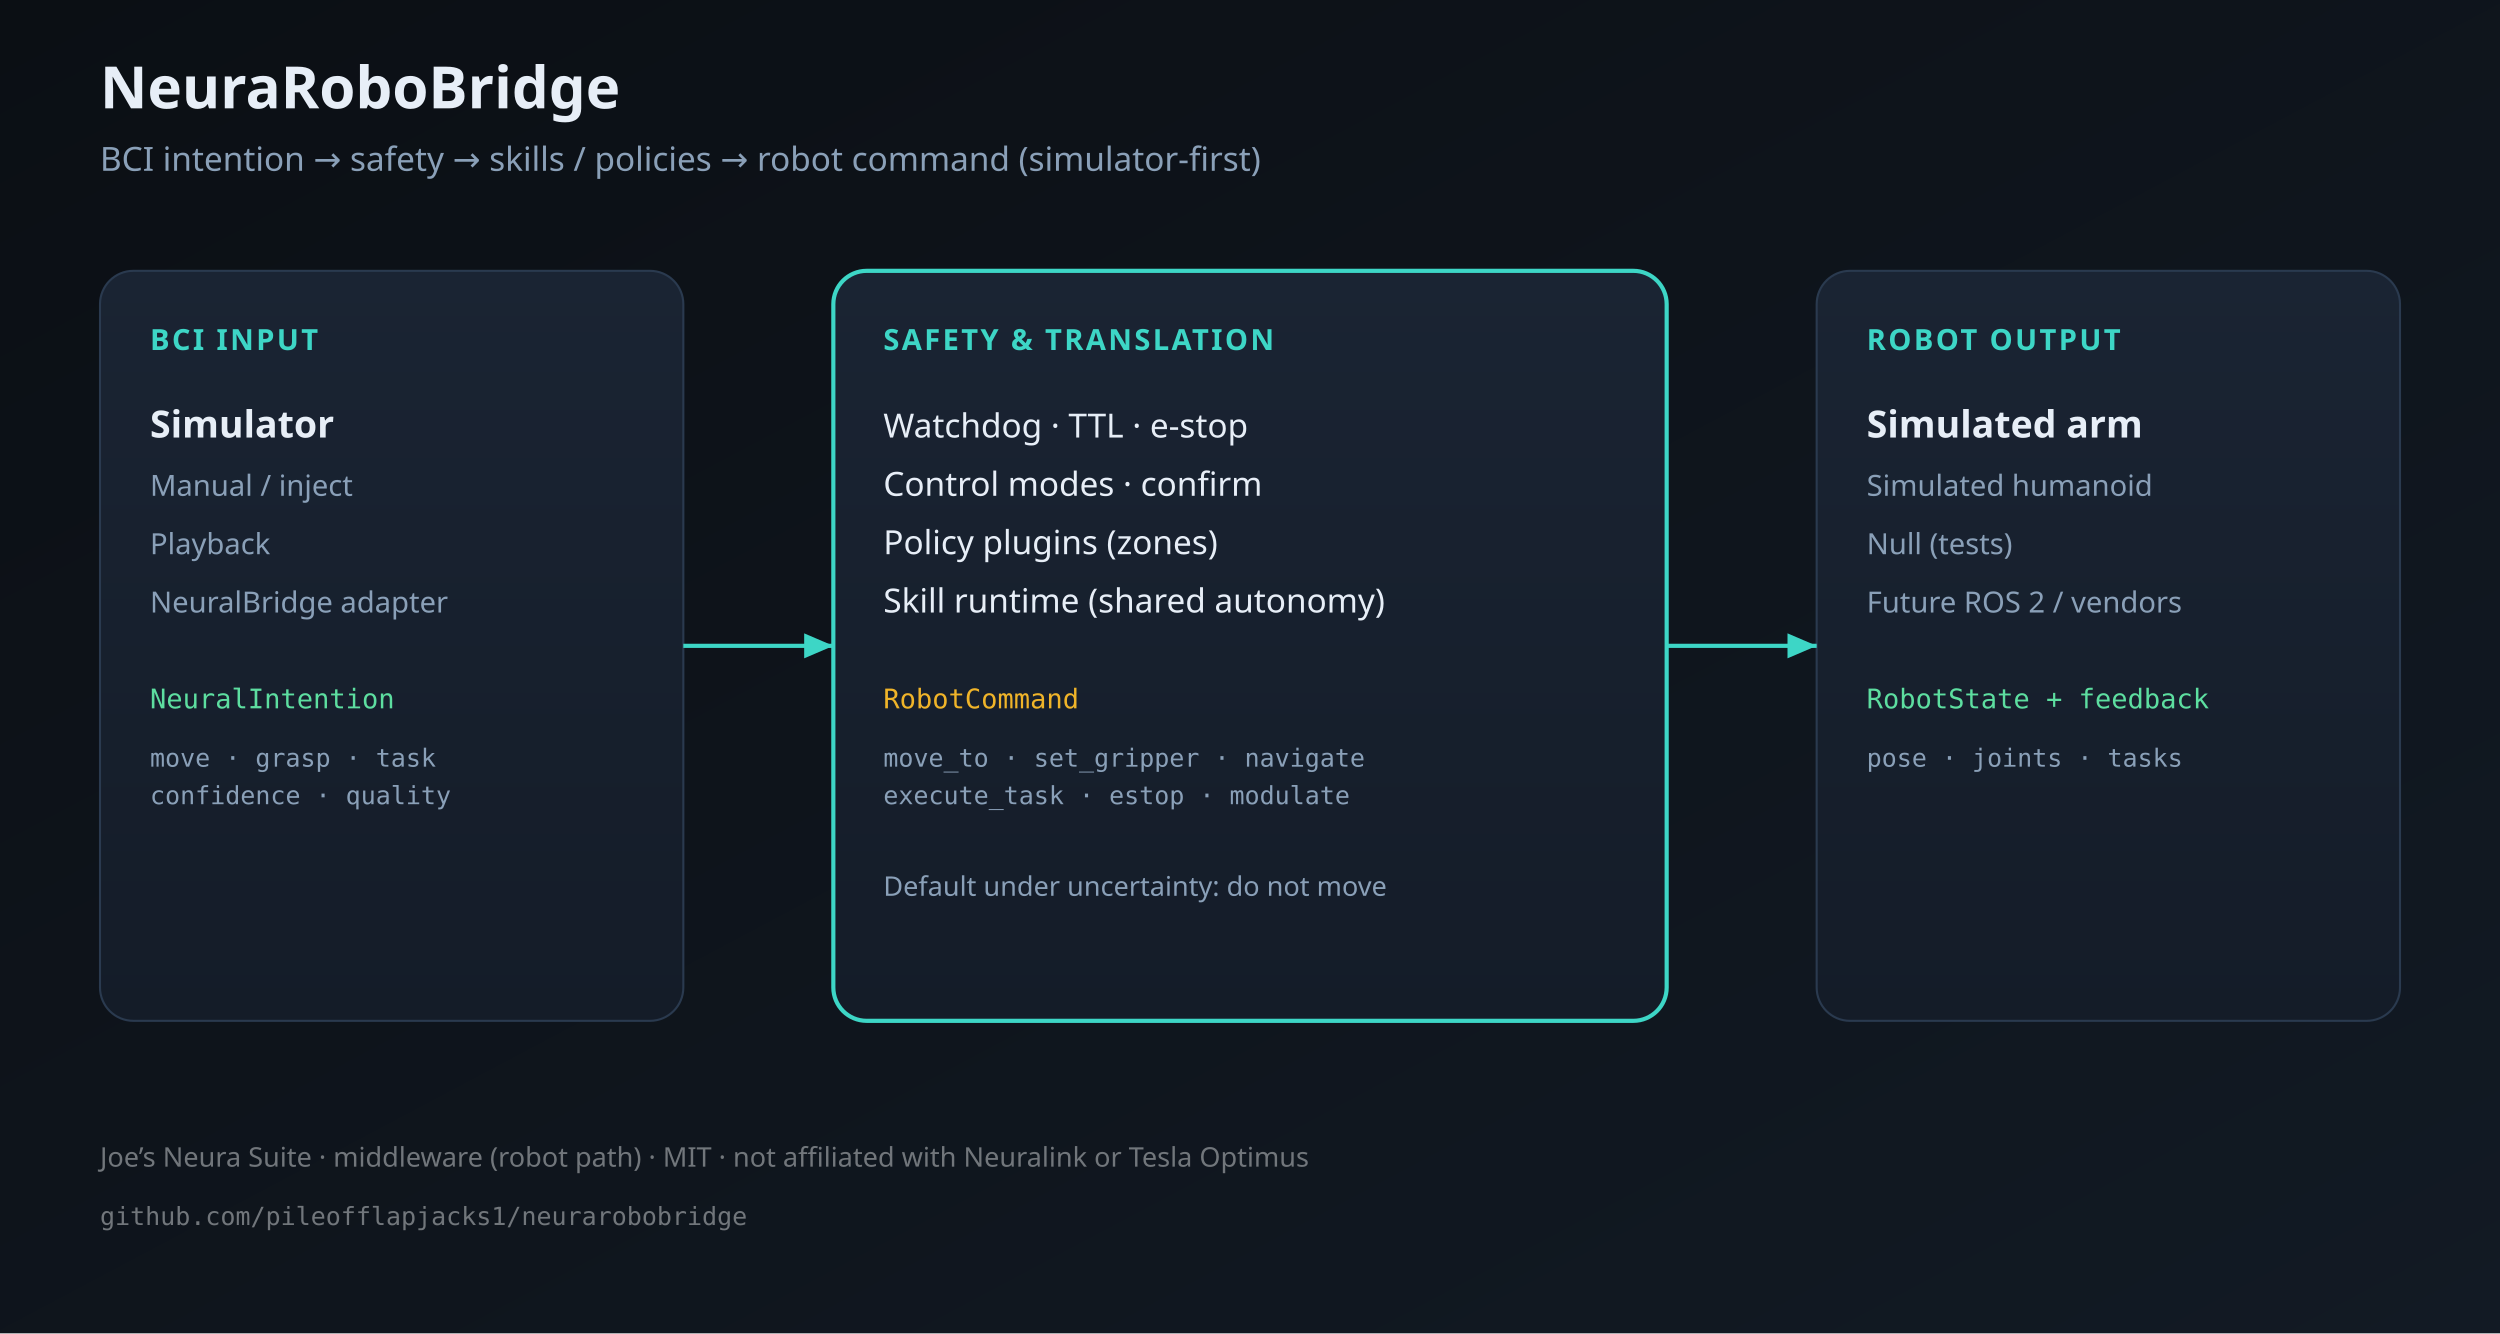
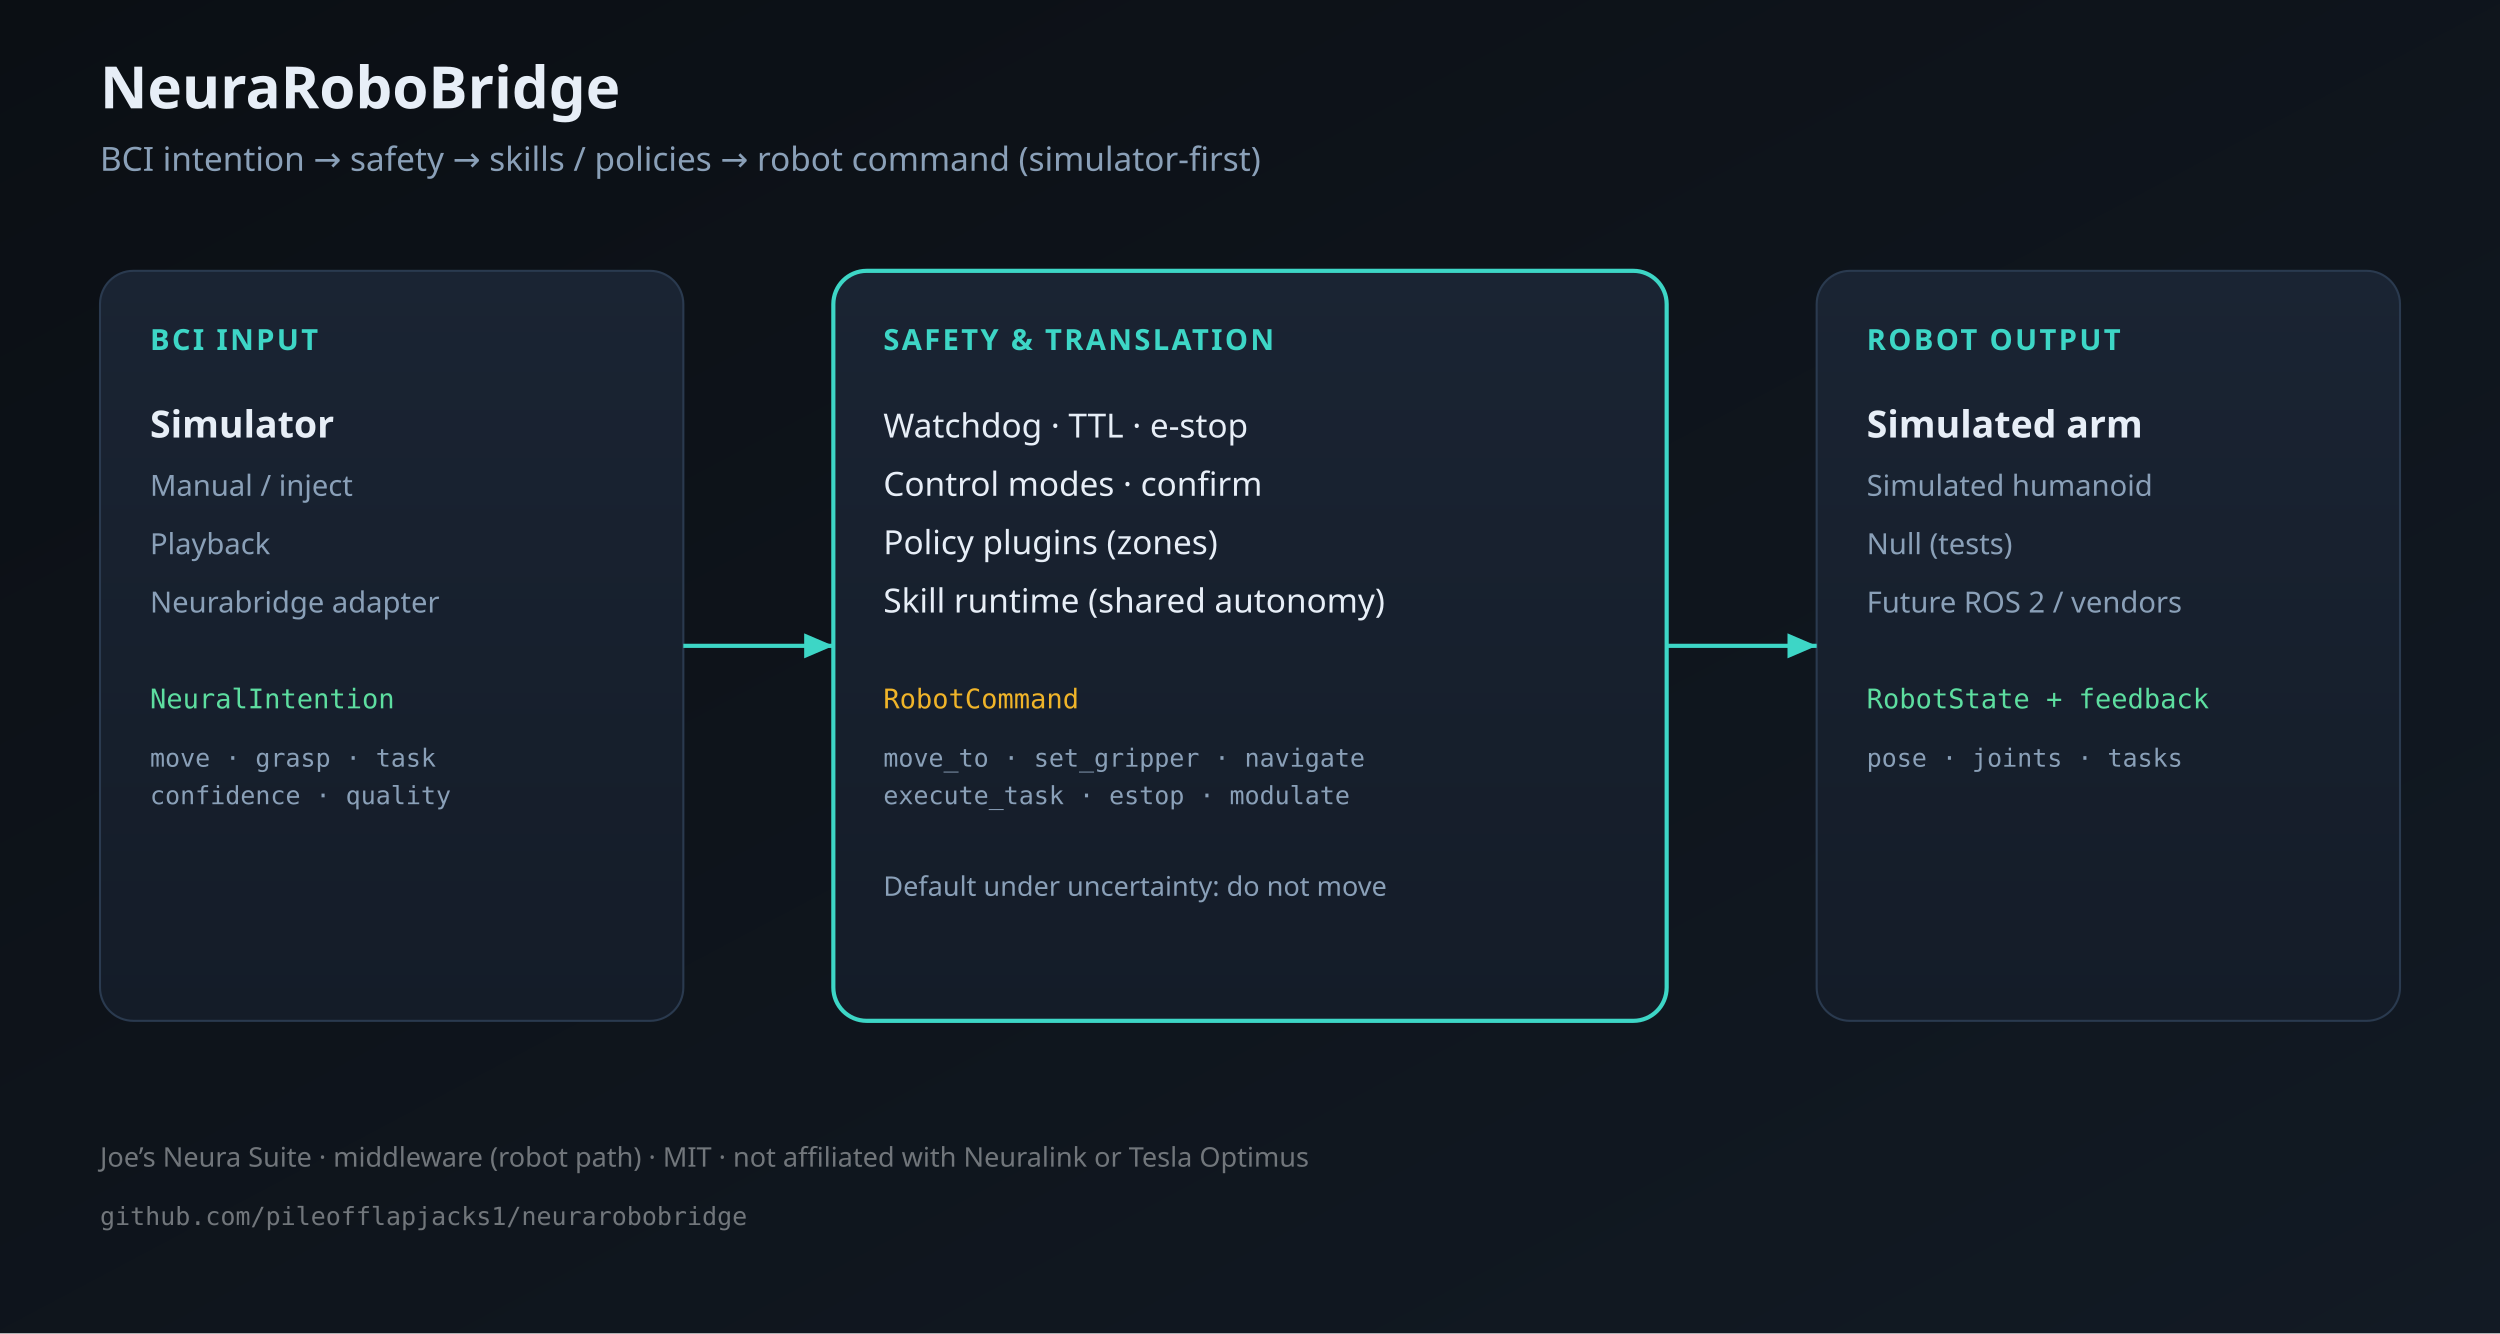
<svg xmlns="http://www.w3.org/2000/svg" width="1200" height="640" viewBox="0 0 1200 640" role="img" aria-label="NeuraRoboBridge architecture">
  <defs>
    <linearGradient id="bg" x1="0" y1="0" x2="1" y2="1">
      <stop offset="0%" stop-color="#0b0f14" />
      <stop offset="100%" stop-color="#121a24" />
    </linearGradient>
    <linearGradient id="card" x1="0" y1="0" x2="0" y2="1">
      <stop offset="0%" stop-color="#1a2433" />
      <stop offset="100%" stop-color="#141c28" />
    </linearGradient>
  </defs>
  <rect width="1200" height="640" fill="url(#bg)" />
  <text x="48" y="52" fill="#e7eef7" font-family="IBM Plex Sans, system-ui, sans-serif" font-size="28" font-weight="700">NeuraRoboBridge</text>
  <text x="48" y="82" fill="#8aa0b8" font-family="IBM Plex Sans, system-ui, sans-serif" font-size="16">BCI intention → safety → skills / policies → robot command (simulator-first)</text>
  <rect x="48" y="130" width="280" height="360" rx="16" fill="url(#card)" stroke="#2a3a4f" />
  <text x="72" y="168" fill="#3dd6c6" font-family="IBM Plex Sans, system-ui, sans-serif" font-size="14" font-weight="700" letter-spacing="0.08em">BCI INPUT</text>
  <text x="72" y="210" fill="#e7eef7" font-family="IBM Plex Sans, system-ui, sans-serif" font-size="18" font-weight="600">Simulator</text>
  <text x="72" y="238" fill="#8aa0b8" font-family="IBM Plex Sans, system-ui, sans-serif" font-size="14">Manual / inject</text>
  <text x="72" y="266" fill="#8aa0b8" font-family="IBM Plex Sans, system-ui, sans-serif" font-size="14">Playback</text>
-   <text x="72" y="294" fill="#8aa0b8" font-family="IBM Plex Sans, system-ui, sans-serif" font-size="14">NeuralBridge adapter</text>
+   <text x="72" y="294" fill="#8aa0b8" font-family="IBM Plex Sans, system-ui, sans-serif" font-size="14">Neurabridge adapter</text>
  <text x="72" y="340" fill="#5ddea0" font-family="IBM Plex Mono, ui-monospace, monospace" font-size="13">NeuralIntention</text>
  <text x="72" y="368" fill="#8aa0b8" font-family="IBM Plex Mono, ui-monospace, monospace" font-size="12">move · grasp · task</text>
  <text x="72" y="386" fill="#8aa0b8" font-family="IBM Plex Mono, ui-monospace, monospace" font-size="12">confidence · quality</text>
  <rect x="400" y="130" width="400" height="360" rx="16" fill="url(#card)" stroke="#3dd6c6" stroke-width="2" />
  <text x="424" y="168" fill="#3dd6c6" font-family="IBM Plex Sans, system-ui, sans-serif" font-size="14" font-weight="700" letter-spacing="0.08em">SAFETY &amp; TRANSLATION</text>
  <text x="424" y="210" fill="#e7eef7" font-family="IBM Plex Sans, system-ui, sans-serif" font-size="16">Watchdog · TTL · e-stop</text>
  <text x="424" y="238" fill="#e7eef7" font-family="IBM Plex Sans, system-ui, sans-serif" font-size="16">Control modes · confirm</text>
  <text x="424" y="266" fill="#e7eef7" font-family="IBM Plex Sans, system-ui, sans-serif" font-size="16">Policy plugins (zones)</text>
  <text x="424" y="294" fill="#e7eef7" font-family="IBM Plex Sans, system-ui, sans-serif" font-size="16">Skill runtime (shared autonomy)</text>
  <text x="424" y="340" fill="#f0b429" font-family="IBM Plex Mono, ui-monospace, monospace" font-size="13">RobotCommand</text>
  <text x="424" y="368" fill="#8aa0b8" font-family="IBM Plex Mono, ui-monospace, monospace" font-size="12">move_to · set_gripper · navigate</text>
  <text x="424" y="386" fill="#8aa0b8" font-family="IBM Plex Mono, ui-monospace, monospace" font-size="12">execute_task · estop · modulate</text>
  <text x="424" y="430" fill="#8aa0b8" font-family="IBM Plex Sans, system-ui, sans-serif" font-size="13">Default under uncertainty: do not move</text>
  <rect x="872" y="130" width="280" height="360" rx="16" fill="url(#card)" stroke="#2a3a4f" />
  <text x="896" y="168" fill="#3dd6c6" font-family="IBM Plex Sans, system-ui, sans-serif" font-size="14" font-weight="700" letter-spacing="0.08em">ROBOT OUTPUT</text>
  <text x="896" y="210" fill="#e7eef7" font-family="IBM Plex Sans, system-ui, sans-serif" font-size="18" font-weight="600">Simulated arm</text>
  <text x="896" y="238" fill="#8aa0b8" font-family="IBM Plex Sans, system-ui, sans-serif" font-size="14">Simulated humanoid</text>
  <text x="896" y="266" fill="#8aa0b8" font-family="IBM Plex Sans, system-ui, sans-serif" font-size="14">Null (tests)</text>
  <text x="896" y="294" fill="#8aa0b8" font-family="IBM Plex Sans, system-ui, sans-serif" font-size="14">Future ROS 2 / vendors</text>
  <text x="896" y="340" fill="#5ddea0" font-family="IBM Plex Mono, ui-monospace, monospace" font-size="13">RobotState + feedback</text>
  <text x="896" y="368" fill="#8aa0b8" font-family="IBM Plex Mono, ui-monospace, monospace" font-size="12">pose · joints · tasks</text>
  <path d="M328 310 H400" stroke="#3dd6c6" stroke-width="2" fill="none" marker-end="url(#arrow)" />
  <path d="M800 310 H872" stroke="#3dd6c6" stroke-width="2" fill="none" />
  <polygon points="872,310 858,304 858,316" fill="#3dd6c6" />
  <polygon points="400,310 386,304 386,316" fill="#3dd6c6" />
  <text x="48" y="560" fill="#71767b" font-family="IBM Plex Sans, system-ui, sans-serif" font-size="13">Joe’s Neura Suite · middleware (robot path) · MIT · not affiliated with Neuralink or Tesla Optimus</text>
  <text x="48" y="588" fill="#71767b" font-family="IBM Plex Mono, ui-monospace, monospace" font-size="12">github.com/pileofflapjacks1/neurarobobridge</text>
</svg>
